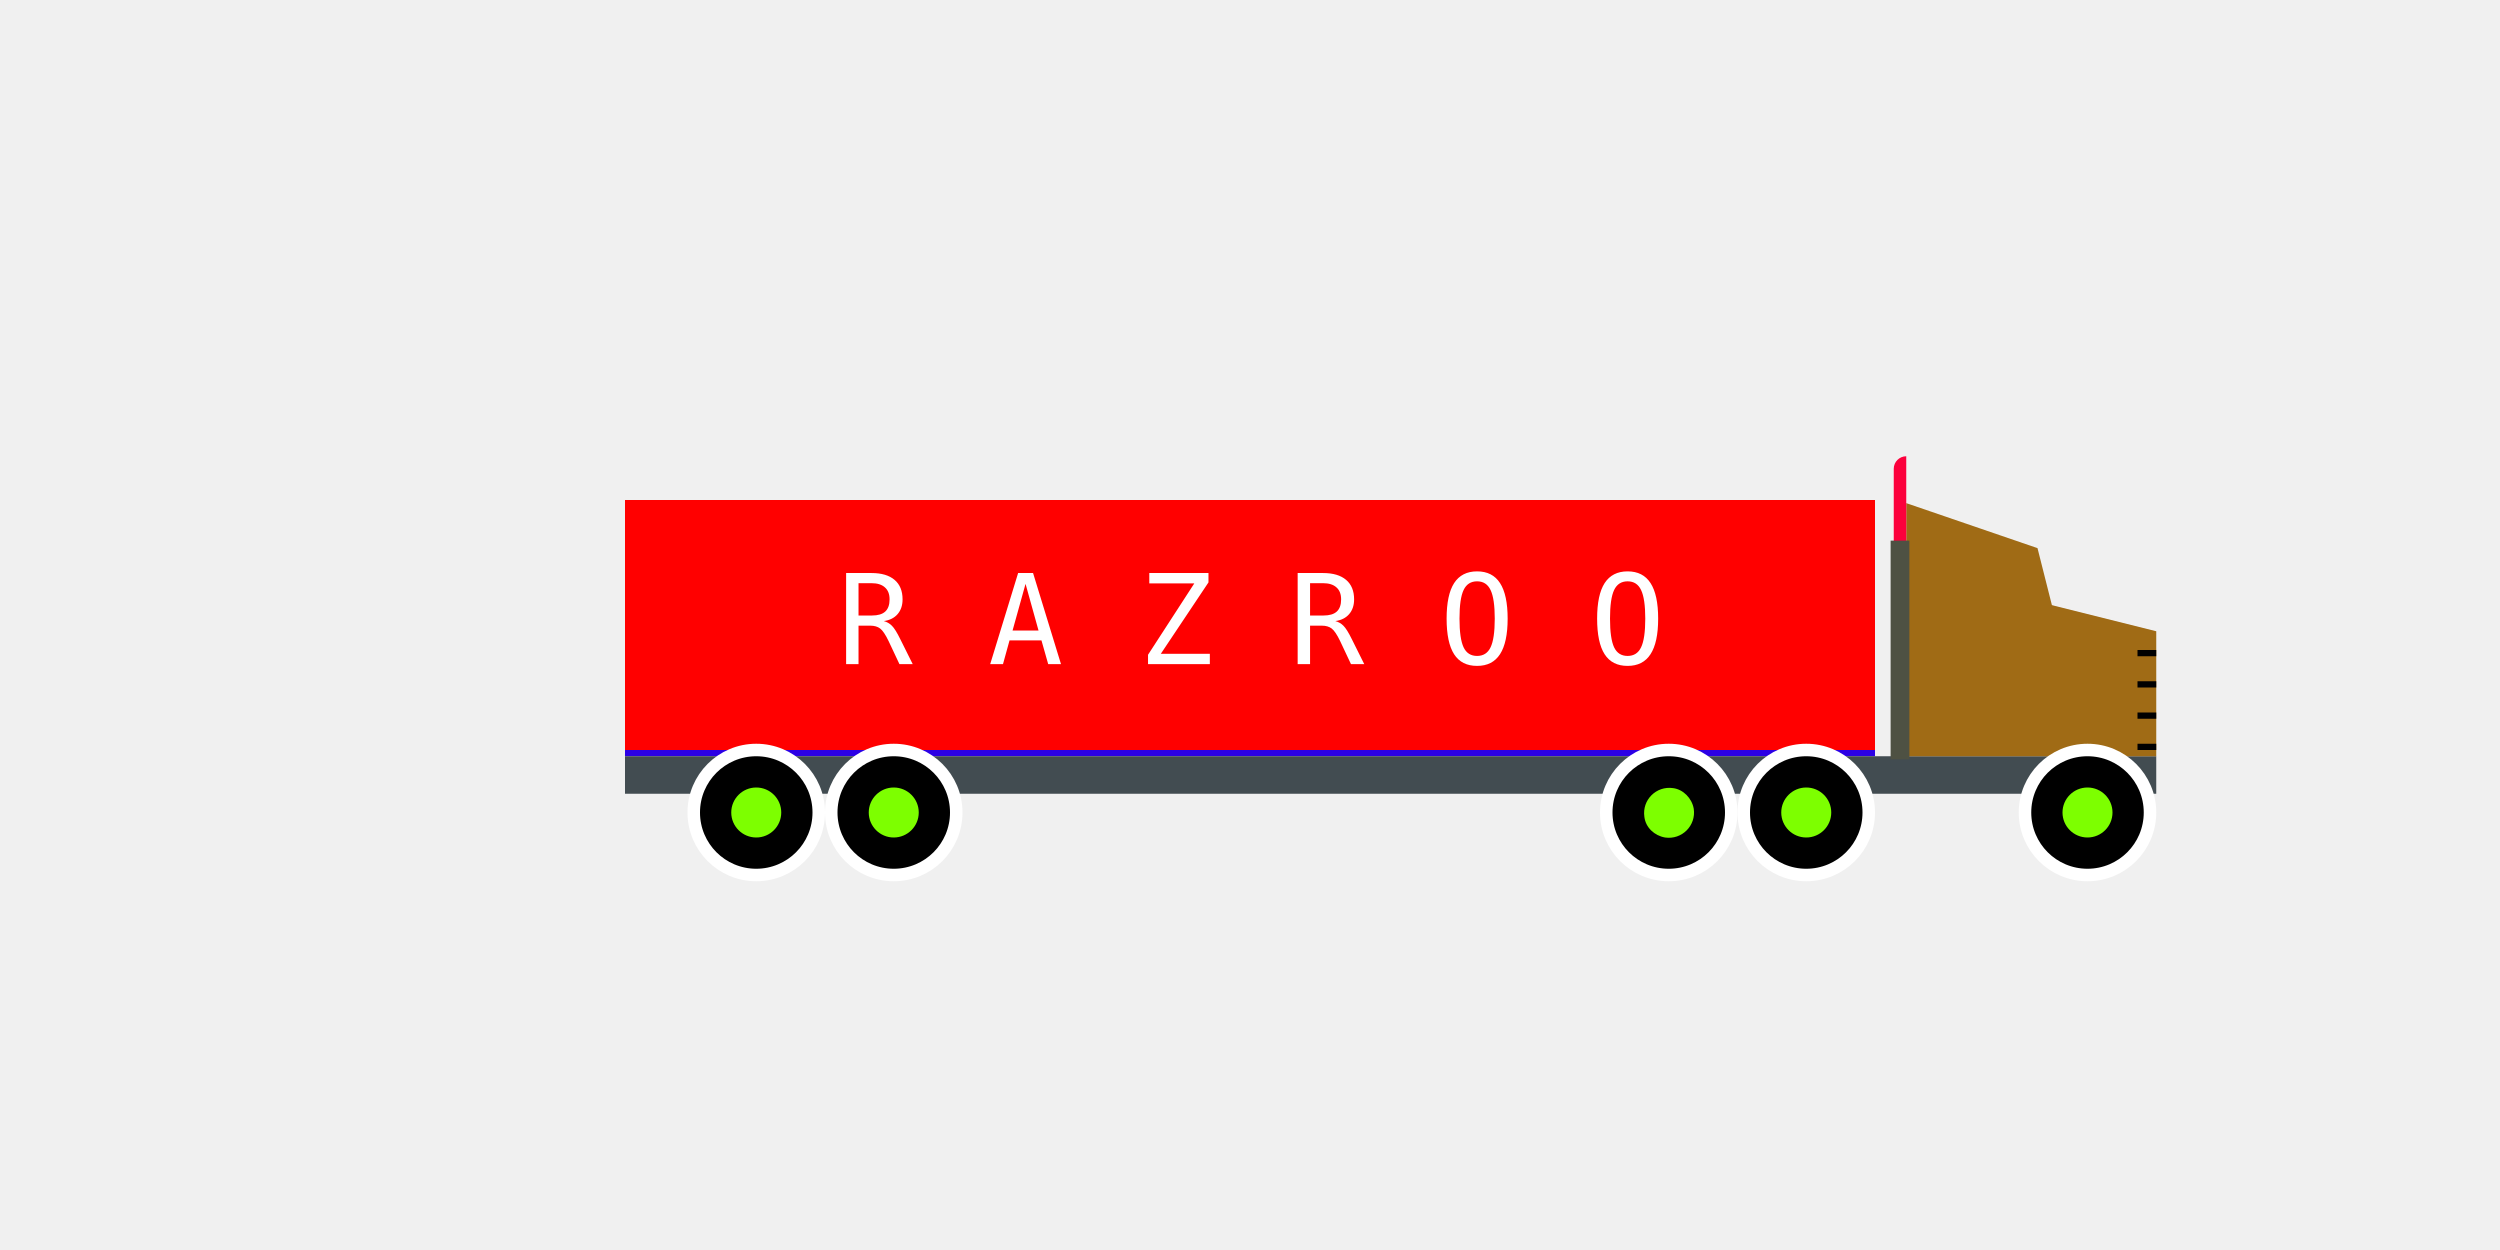
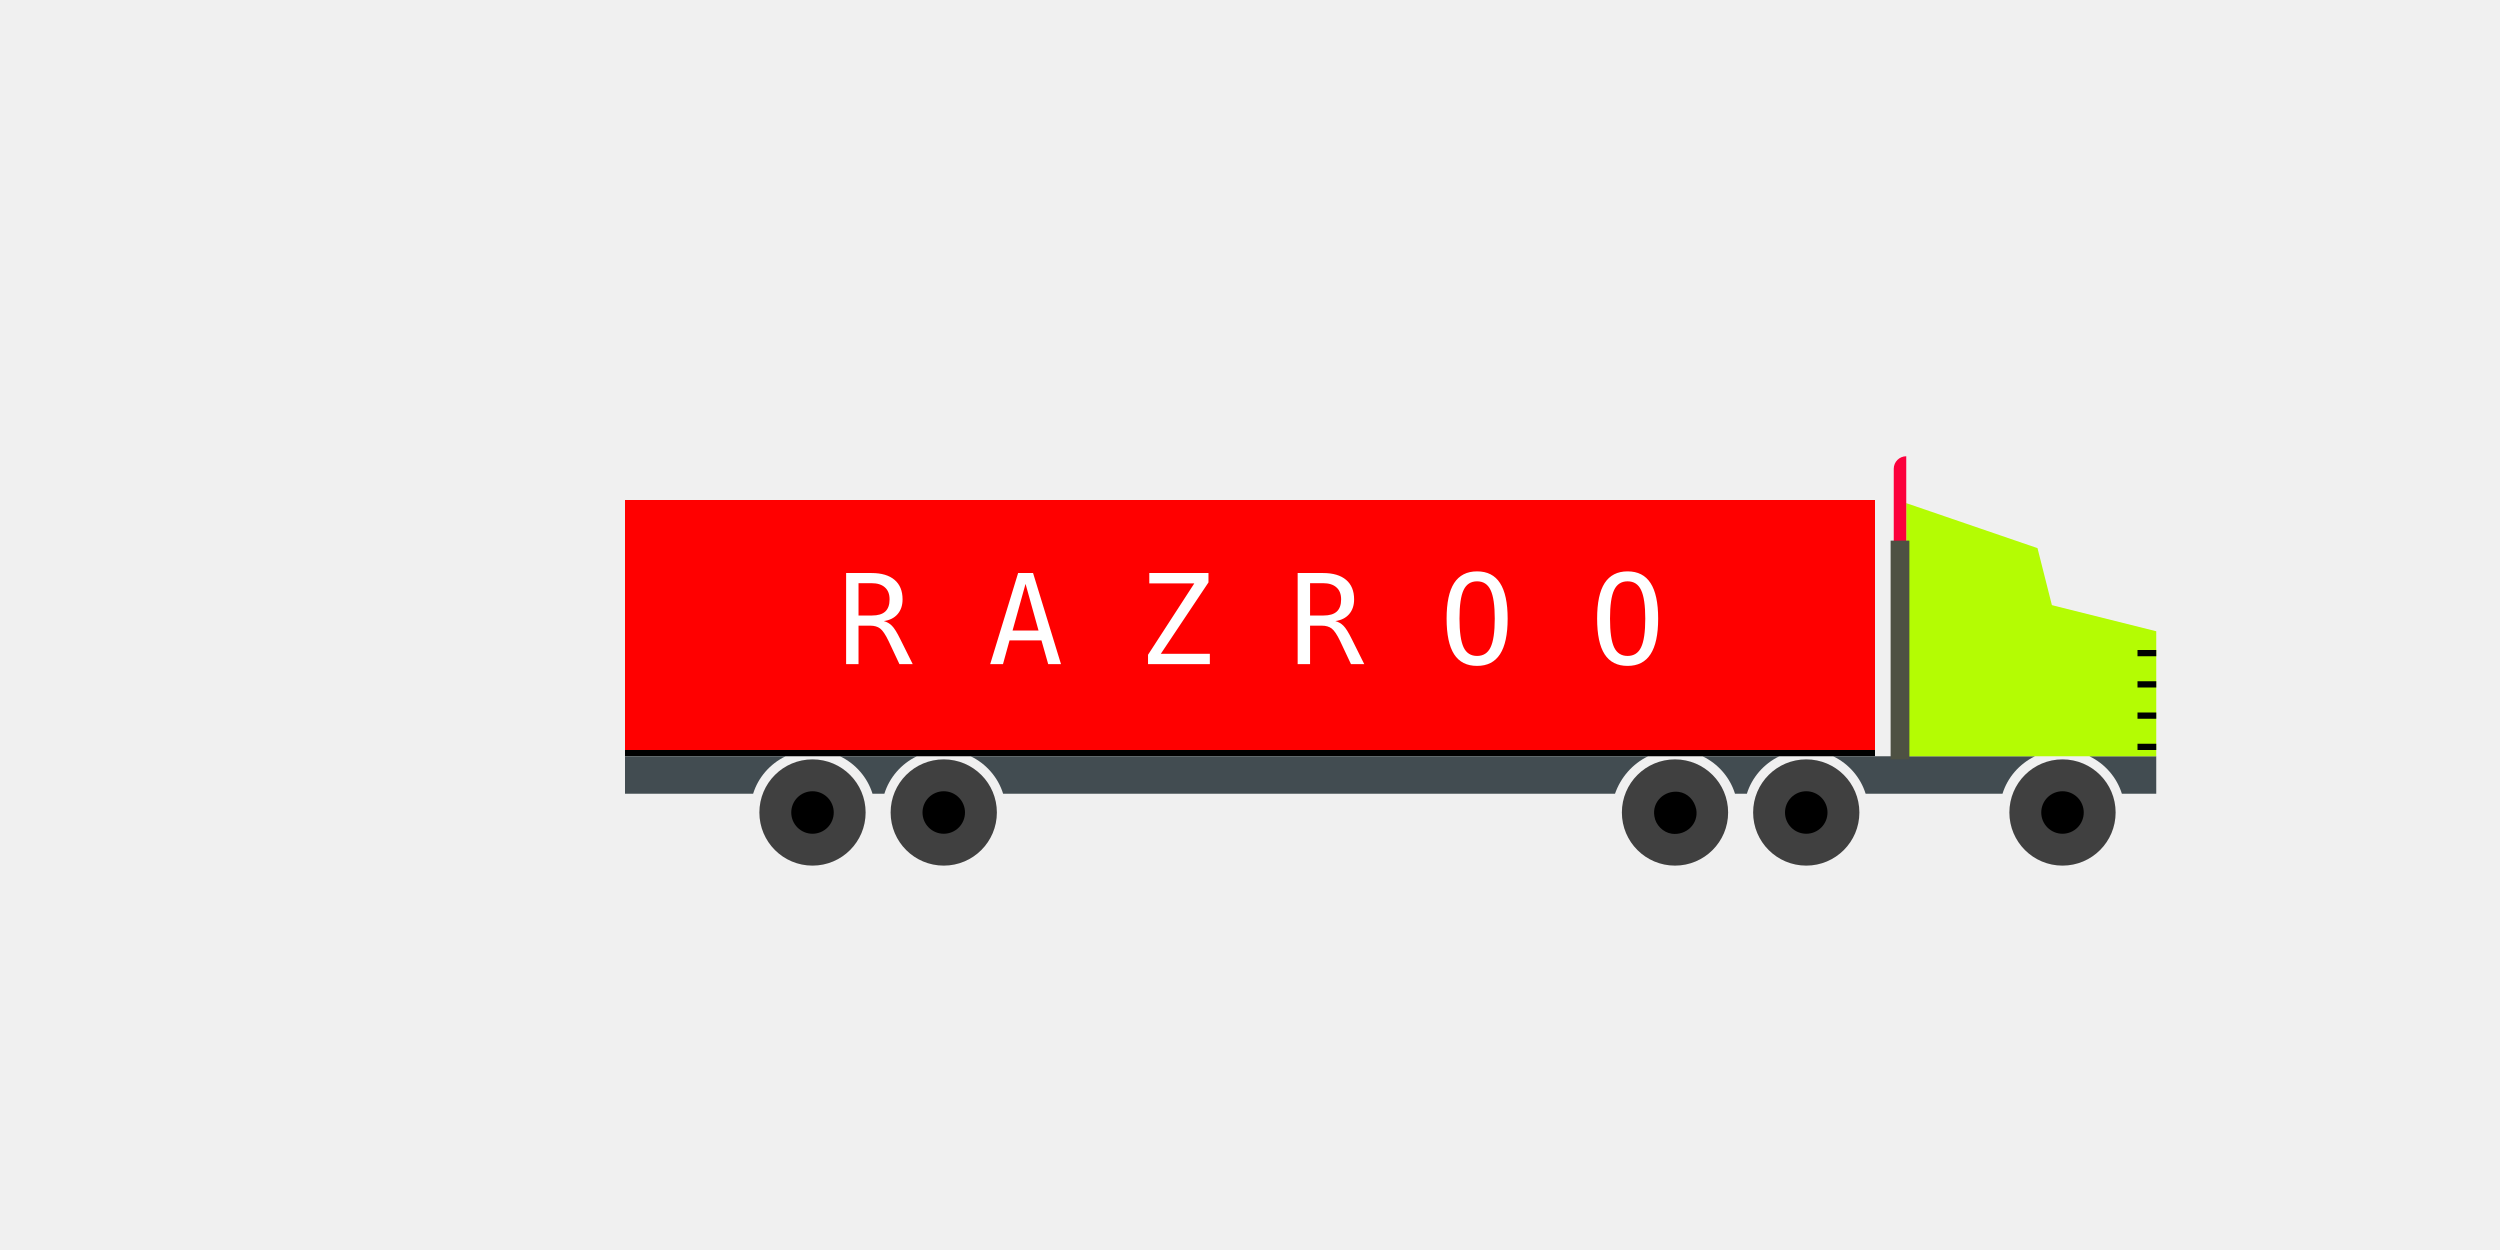
<svg xmlns="http://www.w3.org/2000/svg" version="1.1" x="0px" y="0px" viewBox="0 0 400 200" enable-background="new 0 0 400 200" xml:space="preserve">
  <g id="background">
</g>
  <g id="truck_x5F_body">
    <linearGradient id="SVGID_1_" gradientUnits="userSpaceOnUse" x1="101.5" y1="100" x2="298.5" y2="100">
      <stop offset="0" style="stop-color:#FF0000" />
      <stop offset="1" style="stop-color:#FF0000" />
    </linearGradient>
    <linearGradient id="SVGID_2_" gradientUnits="userSpaceOnUse" x1="100" y1="100" x2="300" y2="100">
      <stop offset="0" style="stop-color:#FF0000" />
      <stop offset="1" style="stop-color:#FF0000" />
    </linearGradient>
    <rect x="101.5" y="81.5" fill="url(#SVGID_1_)" stroke="url(#SVGID_2_)" stroke-width="3" stroke-miterlimit="10" width="197" height="37" />
  </g>
  <g id="truck_x5F_sep">
-     <line fill="none" stroke="#2C00E5" stroke-miterlimit="10" x1="300" y1="120.5" x2="100" y2="120.5" />
+     <rect x="100" y="120" width="200" height="1" />
  </g>
  <g id="tlb">
-     <rect x="100" y="121" fill="#424C51" width="245" height="6" />
+     <g>
+       <g>
+         <g>
+           <path fill="#424C51" d="M293.3,121c2.5,1.2,4.4,3.4,5.2,6h21.9c0.8-2.6,2.7-4.8,5.2-6H293.3z" />
+           <path fill="#424C51" d="M263.7,121H155.3c2.5,1.2,4.4,3.4,5.2,6h97.9C259.3,124.4,261.2,122.2,263.7,121z" />
+           <path fill="#424C51" d="M146.7,121h-12.3c2.5,1.2,4.4,3.4,5.2,6h1.9C142.3,124.4,144.2,122.2,146.7,121z" />
+           <path fill="#424C51" d="M334.3,121c2.5,1.2,4.4,3.4,5.2,6h5.5v-6H334.3z" />
+           <path fill="#424C51" d="M284.7,121h-12.3c2.5,1.2,4.4,3.4,5.2,6h1.9C280.3,124.4,282.2,122.2,284.7,121z" />
+           <path fill="#424C51" d="M125.7,121H100v6h20.5C121.3,124.4,123.2,122.2,125.7,121z" />
+         </g>
+       </g>
+     </g>
  </g>
  <g id="metal_x5F_back">
</g>
  <g id="truck_x5F_head">
-     <polygon fill="#A06B15" points="345,121 305,121 305,91 345,101  " />
-     <polygon fill="#A06B15" points="331,107.5 305,107.5 305,80.5 326,87.7  " />
+     <polygon fill="#B4FC03" points="345,121 305,121 305,91 345,101  " />
+     <polygon fill="#B4FC03" points="331,107.5 305,107.5 305,80.5 326,87.7  " />
  </g>
  <g id="wheels">
-     <circle stroke="#FFFFFF" stroke-width="2" stroke-miterlimit="10" cx="143" cy="130" r="10" />
-     <circle fill="#7DFF00" cx="143" cy="130" r="4" />
-     <circle stroke="#FFFFFF" stroke-width="2" stroke-miterlimit="10" cx="121" cy="130" r="10" />
-     <circle fill="#7DFF00" cx="121" cy="130" r="4" />
-     <circle stroke="#FFFFFF" stroke-width="2" stroke-miterlimit="10" cx="267" cy="130" r="10" />
-     <path fill="#7DFF00" d="M271,129.4c0.4,2.7-1.9,5-4.6,4.6c-1.7-0.3-3.1-1.6-3.3-3.3c-0.4-2.7,1.9-5,4.6-4.6   C269.3,126.3,270.7,127.7,271,129.4z" />
-     <circle stroke="#FFFFFF" stroke-width="2" stroke-miterlimit="10" cx="289" cy="130" r="10" />
-     <circle fill="#7DFF00" cx="289" cy="130" r="4" />
-     <circle stroke="#FFFFFF" stroke-width="2" stroke-miterlimit="10" cx="334" cy="130" r="10" />
-     <circle fill="#7DFF00" cx="334" cy="130" r="4" />
+     <circle fill="#404040" cx="151" cy="130" r="8.5" />
+     <circle cx="151" cy="130" r="3.4" />
+     <circle fill="#404040" cx="130" cy="130" r="8.5" />
+     <circle cx="130" cy="130" r="3.4" />
+     <circle fill="#404040" cx="268" cy="130" r="8.5" />
+     <path d="M271.4,129.5c0.4,2.3-1.6,4.2-3.9,3.9c-1.4-0.2-2.6-1.4-2.8-2.8c-0.4-2.3,1.6-4.2,3.9-3.9C270,126.9,271.1,128,271.4,129.5   z" />
+     <circle fill="#404040" cx="289" cy="130" r="8.5" />
+     <circle cx="289" cy="130" r="3.4" />
+     <circle fill="#404040" cx="330" cy="130" r="8.5" />
+     <circle cx="330" cy="130" r="3.4" />
  </g>
  <g id="exhaust_x5F_pipe">
    <path fill="#FC003C" d="M305,87h-2V75c0-1.1,0.9-2,2-2l0,0V87z" />
    <rect x="302.5" y="86.5" fill="#4E5143" width="3" height="35" />
  </g>
  <g id="grill">
    <line fill="none" stroke="#000000" stroke-miterlimit="10" x1="342" y1="104.5" x2="345" y2="104.5" />
    <line fill="none" stroke="#000000" stroke-miterlimit="10" x1="342" y1="109.5" x2="345" y2="109.5" />
    <line fill="none" stroke="#000000" stroke-miterlimit="10" x1="342" y1="114.5" x2="345" y2="114.5" />
    <line fill="none" stroke="#000000" stroke-miterlimit="10" x1="342" y1="119.5" x2="345" y2="119.5" />
  </g>
-   <g id="door">
-     <path d="M312.5,49" />
-     <path d="M322.5,49" />
-     <path d="M312.5,49" />
-     <path d="M320-15" />
-     <path d="M317.5-15" />
-     <path d="M312.5,63.8" />
-   </g>
-   <g id="window">
- </g>
  <g id="Razroo">
    <text transform="matrix(1 0 0 1 133.989 106.2625)" fill="#FFFFFF" font-family="'AndaleMono'" font-size="20">R A Z R O O</text>
  </g>
</svg>
